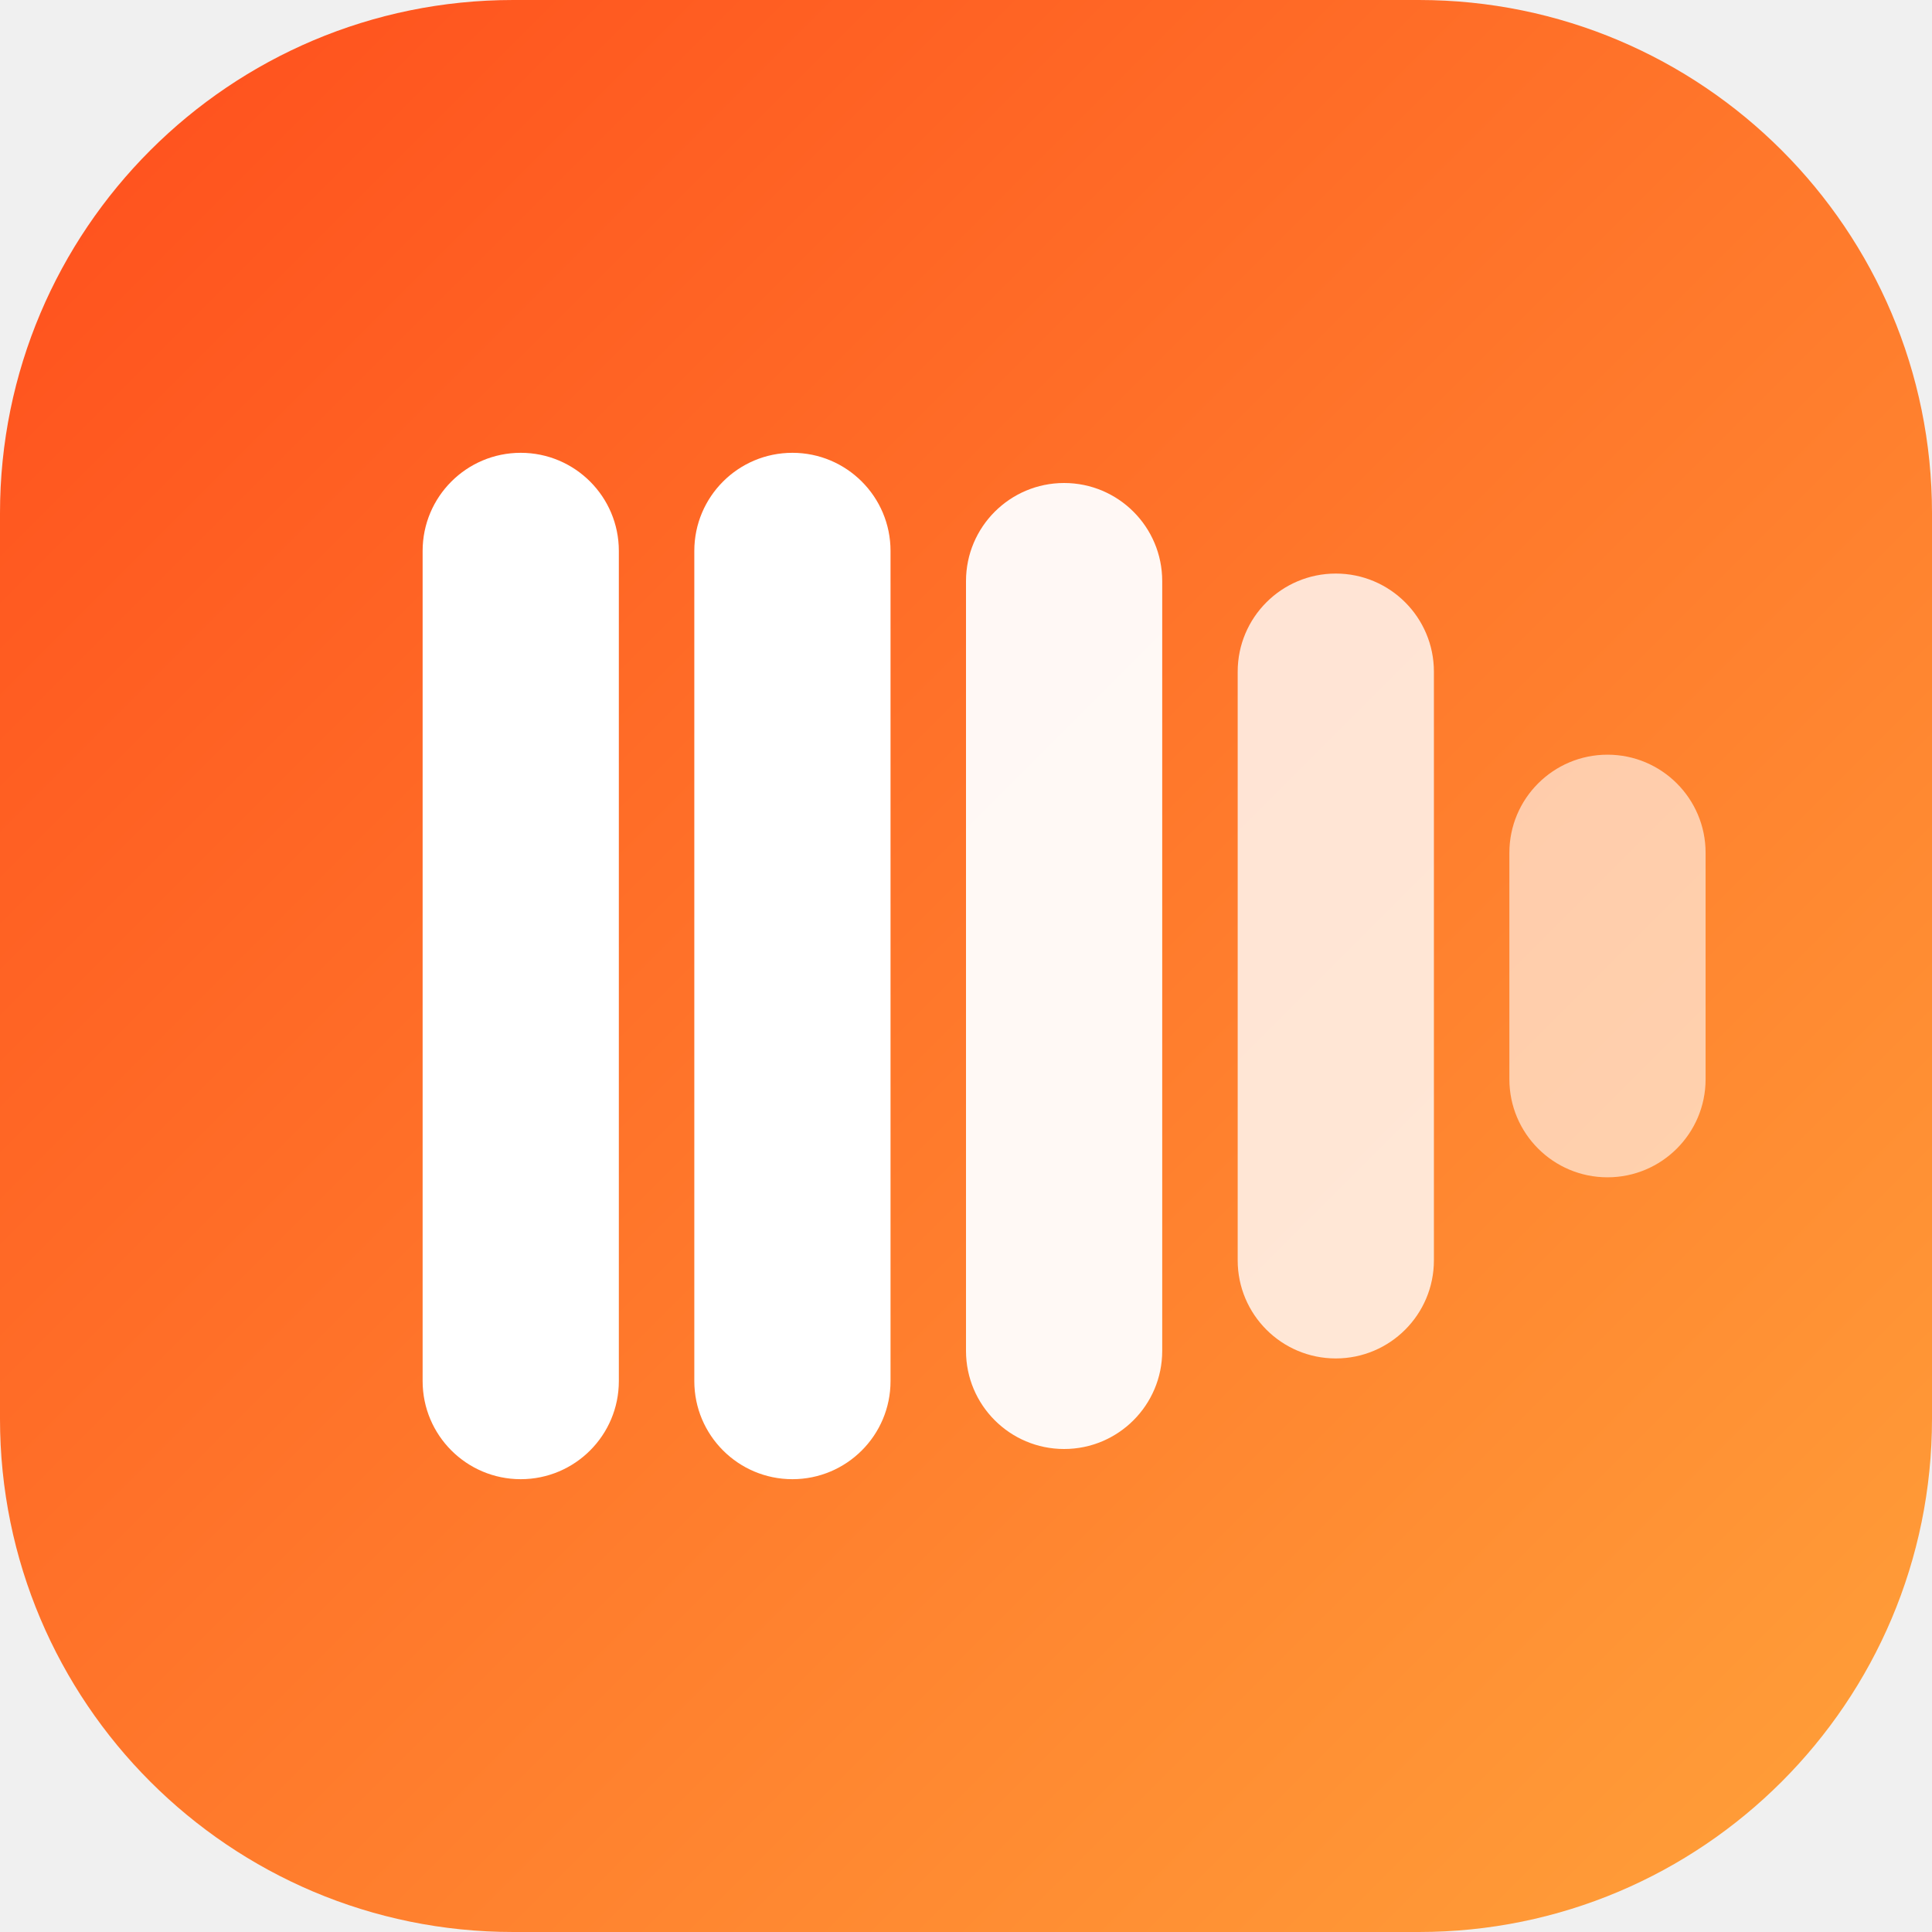
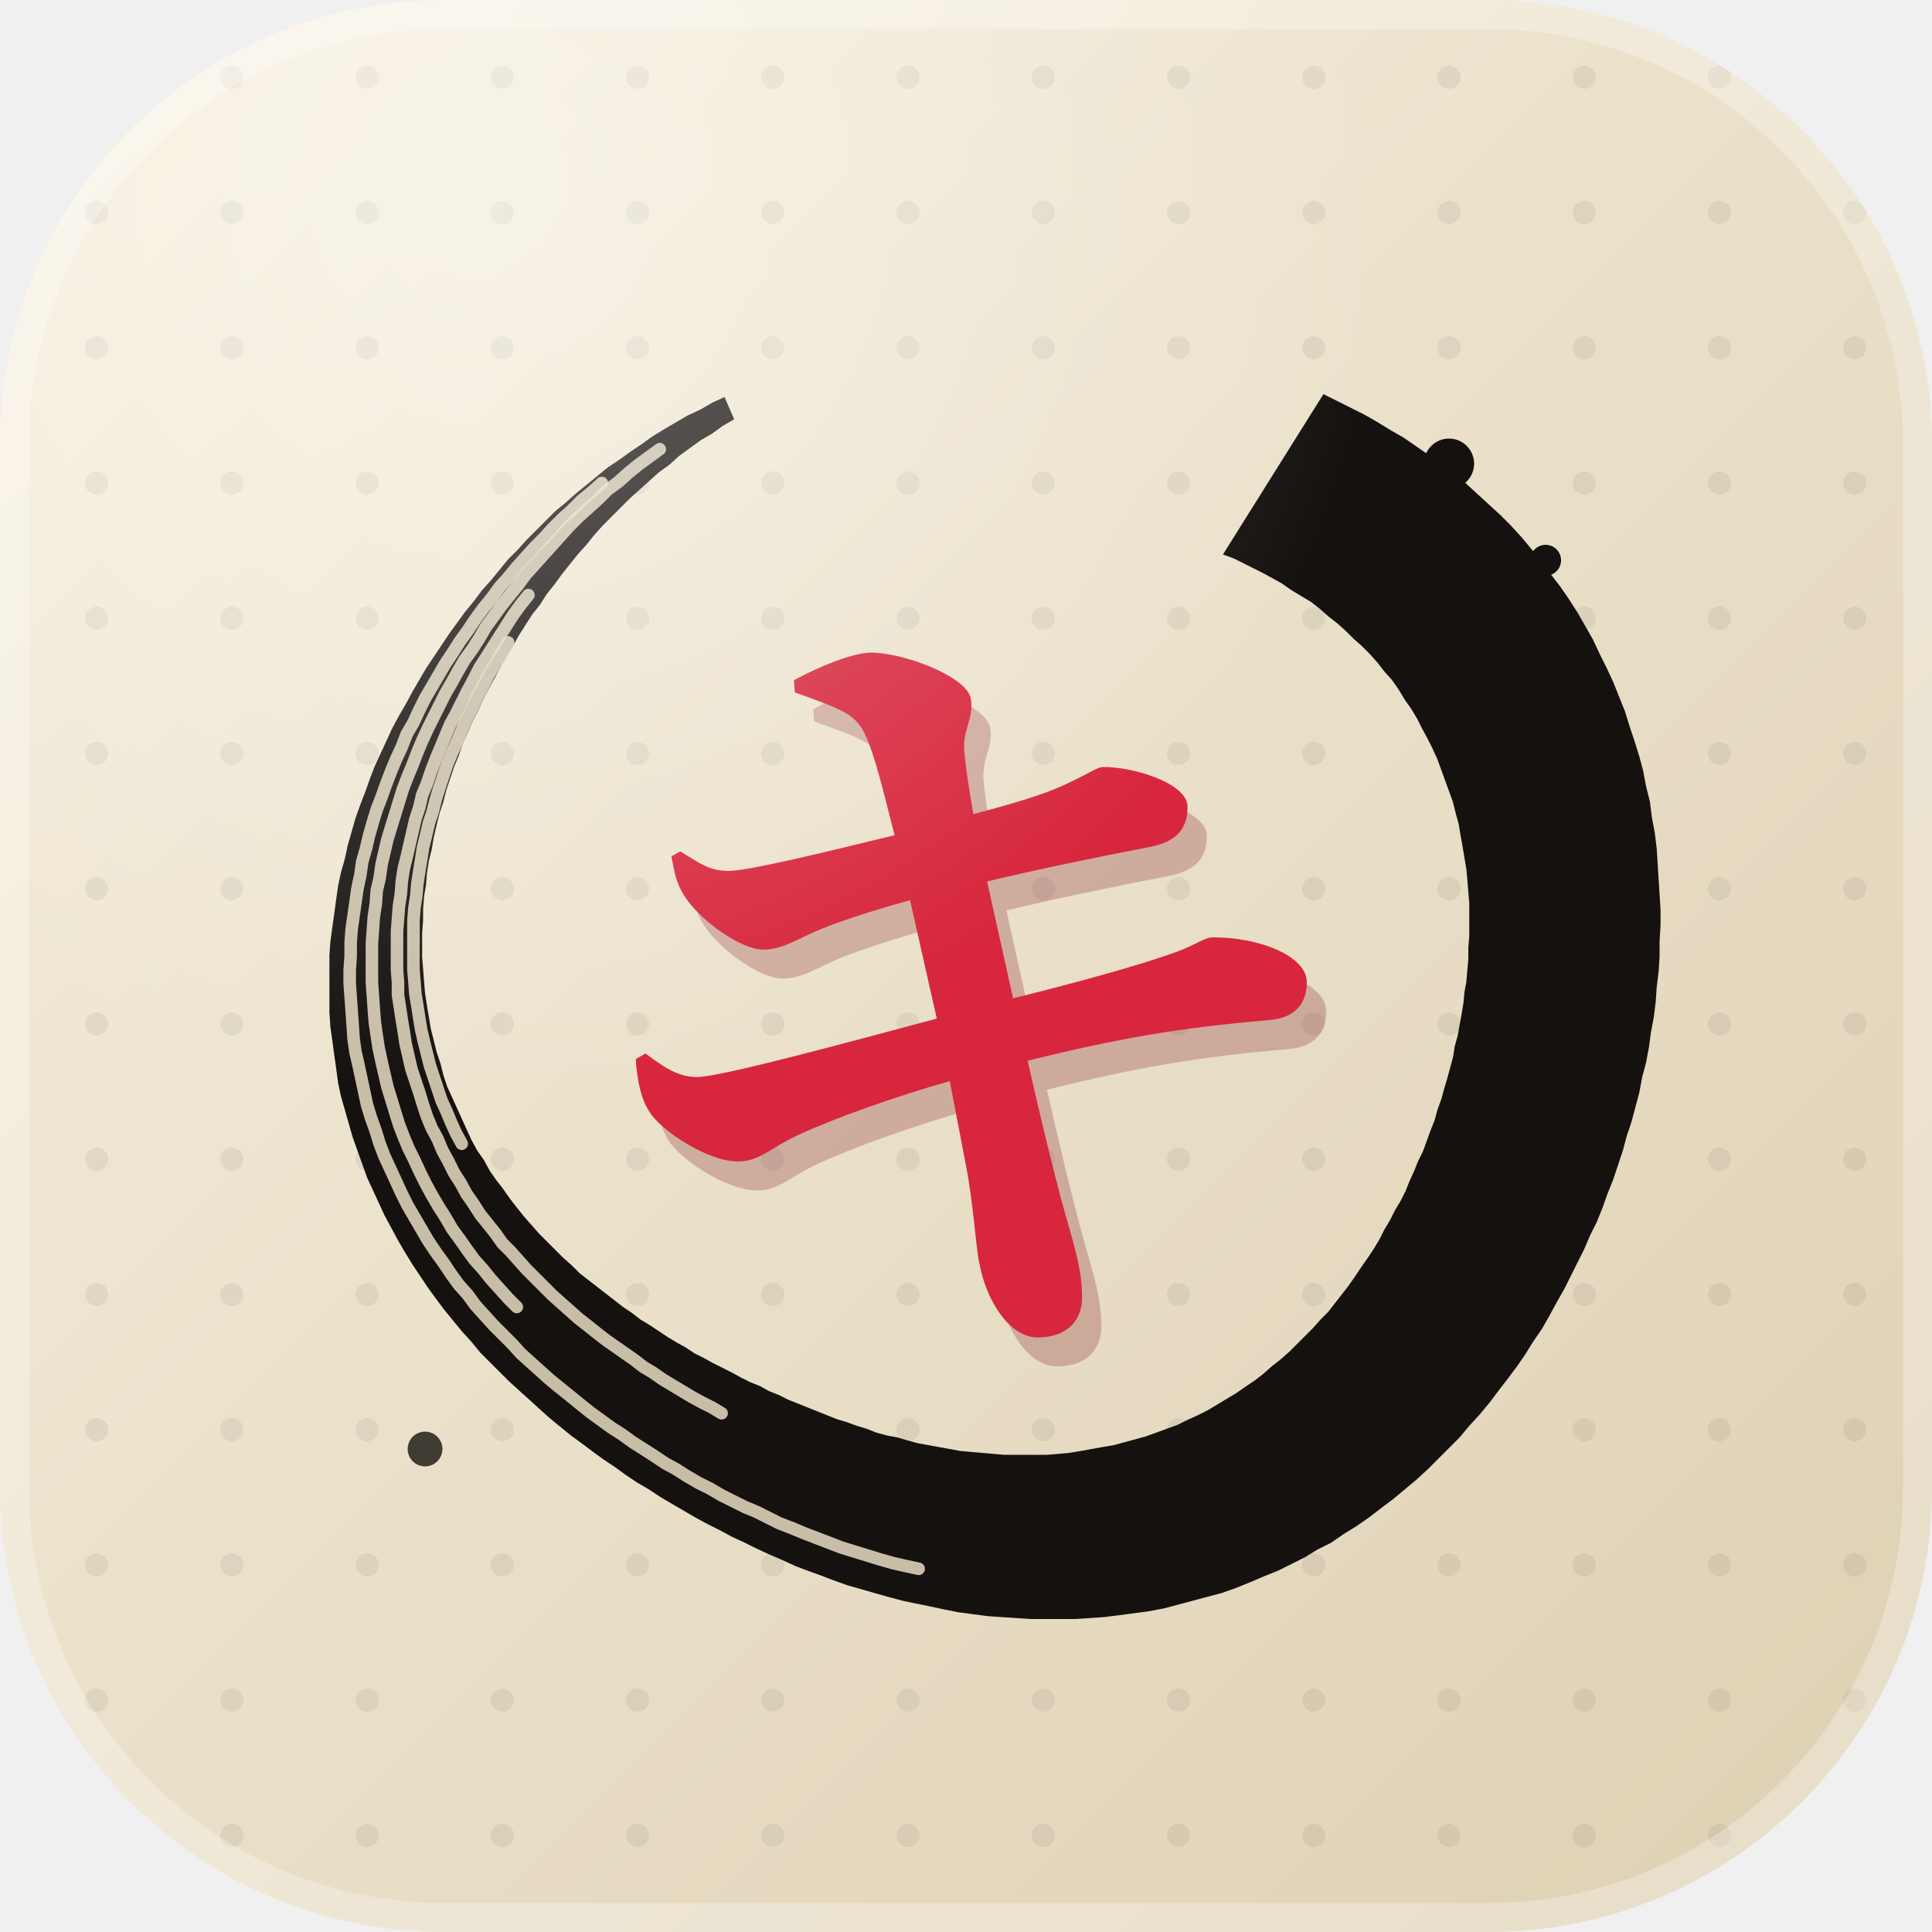
- <svg xmlns="http://www.w3.org/2000/svg" viewBox="0 0 64 64">
+ <svg xmlns="http://www.w3.org/2000/svg" viewBox="0 0 200 200">
  <defs>
-     <linearGradient id="g" x1="0" y1="0" x2="1" y2="1">
-       <stop offset="0" stop-color="#ff4d1c" />
-       <stop offset="1" stop-color="#ffa23a" />
+     <linearGradient id="bIb" x1="0" y1="0" x2="1" y2="1">
+       <stop offset="0" stop-color="#f7f0e0" />
+       <stop offset="1" stop-color="#ddd0b2" />
    </linearGradient>
+     <radialGradient id="gIb" cx=".25" cy=".1" r=".85">
+       <stop offset="0" stop-color="#fff" stop-opacity=".4" />
+       <stop offset=".55" stop-color="#fff" stop-opacity="0" />
+     </radialGradient>
+     <clipPath id="cIb">
+       <rect width="200" height="200" rx="46" />
+     </clipPath>
+     <filter id="sIb" x="-20%" y="-20%" width="140%" height="150%">
+       <feDropShadow dx="0" dy="5" stdDeviation="4" flood-color="#000" flood-opacity=".3" />
+     </filter>
  </defs>
-   <rect width="64" height="64" rx="17" fill="url(#g)" />
-   <g fill="#fff">
-     <rect x="14" y="15" width="6.5" height="34" rx="3.25" />
-     <rect x="23" y="15" width="6.5" height="34" rx="3.25" />
-     <rect x="32" y="16" width="6.5" height="32" rx="3.25" opacity=".95" />
-     <rect x="41" y="19" width="6.5" height="26" rx="3.25" opacity=".8" />
-     <rect x="50" y="25" width="6.5" height="14" rx="3.25" opacity=".6" />
+   <g clip-path="url(#cIb)">
+     <rect width="200" height="200" fill="url(#bIb)" />
+     <g opacity=".06">
+       <circle cx="10" cy="8" r="1.2" fill="#000" />
+       <circle cx="10" cy="22" r="1.2" fill="#000" />
+       <circle cx="10" cy="36" r="1.2" fill="#000" />
+       <circle cx="10" cy="50" r="1.2" fill="#000" />
+       <circle cx="10" cy="64" r="1.2" fill="#000" />
+       <circle cx="10" cy="78" r="1.2" fill="#000" />
+       <circle cx="10" cy="92" r="1.2" fill="#000" />
+       <circle cx="10" cy="106" r="1.2" fill="#000" />
+       <circle cx="10" cy="120" r="1.2" fill="#000" />
+       <circle cx="10" cy="134" r="1.2" fill="#000" />
+       <circle cx="10" cy="148" r="1.2" fill="#000" />
+       <circle cx="10" cy="162" r="1.2" fill="#000" />
+       <circle cx="10" cy="176" r="1.2" fill="#000" />
+       <circle cx="10" cy="190" r="1.2" fill="#000" />
+       <circle cx="24" cy="8" r="1.2" fill="#000" />
+       <circle cx="24" cy="22" r="1.2" fill="#000" />
+       <circle cx="24" cy="36" r="1.2" fill="#000" />
+       <circle cx="24" cy="50" r="1.2" fill="#000" />
+       <circle cx="24" cy="64" r="1.2" fill="#000" />
+       <circle cx="24" cy="78" r="1.2" fill="#000" />
+       <circle cx="24" cy="92" r="1.2" fill="#000" />
+       <circle cx="24" cy="106" r="1.2" fill="#000" />
+       <circle cx="24" cy="120" r="1.2" fill="#000" />
+       <circle cx="24" cy="134" r="1.2" fill="#000" />
+       <circle cx="24" cy="148" r="1.2" fill="#000" />
+       <circle cx="24" cy="162" r="1.2" fill="#000" />
+       <circle cx="24" cy="176" r="1.2" fill="#000" />
+       <circle cx="24" cy="190" r="1.2" fill="#000" />
+       <circle cx="38" cy="8" r="1.2" fill="#000" />
+       <circle cx="38" cy="22" r="1.2" fill="#000" />
+       <circle cx="38" cy="36" r="1.2" fill="#000" />
+       <circle cx="38" cy="50" r="1.2" fill="#000" />
+       <circle cx="38" cy="64" r="1.2" fill="#000" />
+       <circle cx="38" cy="78" r="1.2" fill="#000" />
+       <circle cx="38" cy="92" r="1.2" fill="#000" />
+       <circle cx="38" cy="106" r="1.2" fill="#000" />
+       <circle cx="38" cy="120" r="1.2" fill="#000" />
+       <circle cx="38" cy="134" r="1.2" fill="#000" />
+       <circle cx="38" cy="148" r="1.2" fill="#000" />
+       <circle cx="38" cy="162" r="1.2" fill="#000" />
+       <circle cx="38" cy="176" r="1.2" fill="#000" />
+       <circle cx="38" cy="190" r="1.2" fill="#000" />
+       <circle cx="52" cy="8" r="1.2" fill="#000" />
+       <circle cx="52" cy="22" r="1.2" fill="#000" />
+       <circle cx="52" cy="36" r="1.2" fill="#000" />
+       <circle cx="52" cy="50" r="1.2" fill="#000" />
+       <circle cx="52" cy="64" r="1.2" fill="#000" />
+       <circle cx="52" cy="78" r="1.2" fill="#000" />
+       <circle cx="52" cy="92" r="1.2" fill="#000" />
+       <circle cx="52" cy="106" r="1.2" fill="#000" />
+       <circle cx="52" cy="120" r="1.2" fill="#000" />
+       <circle cx="52" cy="134" r="1.2" fill="#000" />
+       <circle cx="52" cy="148" r="1.2" fill="#000" />
+       <circle cx="52" cy="162" r="1.2" fill="#000" />
+       <circle cx="52" cy="176" r="1.2" fill="#000" />
+       <circle cx="52" cy="190" r="1.2" fill="#000" />
+       <circle cx="66" cy="8" r="1.2" fill="#000" />
+       <circle cx="66" cy="22" r="1.2" fill="#000" />
+       <circle cx="66" cy="36" r="1.2" fill="#000" />
+       <circle cx="66" cy="50" r="1.2" fill="#000" />
+       <circle cx="66" cy="64" r="1.2" fill="#000" />
+       <circle cx="66" cy="78" r="1.2" fill="#000" />
+       <circle cx="66" cy="92" r="1.2" fill="#000" />
+       <circle cx="66" cy="106" r="1.2" fill="#000" />
+       <circle cx="66" cy="120" r="1.2" fill="#000" />
+       <circle cx="66" cy="134" r="1.2" fill="#000" />
+       <circle cx="66" cy="148" r="1.2" fill="#000" />
+       <circle cx="66" cy="162" r="1.2" fill="#000" />
+       <circle cx="66" cy="176" r="1.2" fill="#000" />
+       <circle cx="66" cy="190" r="1.2" fill="#000" />
+       <circle cx="80" cy="8" r="1.2" fill="#000" />
+       <circle cx="80" cy="22" r="1.2" fill="#000" />
+       <circle cx="80" cy="36" r="1.2" fill="#000" />
+       <circle cx="80" cy="50" r="1.2" fill="#000" />
+       <circle cx="80" cy="64" r="1.2" fill="#000" />
+       <circle cx="80" cy="78" r="1.2" fill="#000" />
+       <circle cx="80" cy="92" r="1.2" fill="#000" />
+       <circle cx="80" cy="106" r="1.2" fill="#000" />
+       <circle cx="80" cy="120" r="1.2" fill="#000" />
+       <circle cx="80" cy="134" r="1.2" fill="#000" />
+       <circle cx="80" cy="148" r="1.2" fill="#000" />
+       <circle cx="80" cy="162" r="1.2" fill="#000" />
+       <circle cx="80" cy="176" r="1.2" fill="#000" />
+       <circle cx="80" cy="190" r="1.2" fill="#000" />
+       <circle cx="94" cy="8" r="1.2" fill="#000" />
+       <circle cx="94" cy="22" r="1.2" fill="#000" />
+       <circle cx="94" cy="36" r="1.2" fill="#000" />
+       <circle cx="94" cy="50" r="1.2" fill="#000" />
+       <circle cx="94" cy="64" r="1.2" fill="#000" />
+       <circle cx="94" cy="78" r="1.2" fill="#000" />
+       <circle cx="94" cy="92" r="1.2" fill="#000" />
+       <circle cx="94" cy="106" r="1.2" fill="#000" />
+       <circle cx="94" cy="120" r="1.2" fill="#000" />
+       <circle cx="94" cy="134" r="1.2" fill="#000" />
+       <circle cx="94" cy="148" r="1.2" fill="#000" />
+       <circle cx="94" cy="162" r="1.2" fill="#000" />
+       <circle cx="94" cy="176" r="1.2" fill="#000" />
+       <circle cx="94" cy="190" r="1.2" fill="#000" />
+       <circle cx="108" cy="8" r="1.2" fill="#000" />
+       <circle cx="108" cy="22" r="1.2" fill="#000" />
+       <circle cx="108" cy="36" r="1.2" fill="#000" />
+       <circle cx="108" cy="50" r="1.2" fill="#000" />
+       <circle cx="108" cy="64" r="1.2" fill="#000" />
+       <circle cx="108" cy="78" r="1.2" fill="#000" />
+       <circle cx="108" cy="92" r="1.2" fill="#000" />
+       <circle cx="108" cy="106" r="1.2" fill="#000" />
+       <circle cx="108" cy="120" r="1.2" fill="#000" />
+       <circle cx="108" cy="134" r="1.2" fill="#000" />
+       <circle cx="108" cy="148" r="1.2" fill="#000" />
+       <circle cx="108" cy="162" r="1.2" fill="#000" />
+       <circle cx="108" cy="176" r="1.2" fill="#000" />
+       <circle cx="108" cy="190" r="1.2" fill="#000" />
+       <circle cx="122" cy="8" r="1.2" fill="#000" />
+       <circle cx="122" cy="22" r="1.2" fill="#000" />
+       <circle cx="122" cy="36" r="1.2" fill="#000" />
+       <circle cx="122" cy="50" r="1.2" fill="#000" />
+       <circle cx="122" cy="64" r="1.2" fill="#000" />
+       <circle cx="122" cy="78" r="1.2" fill="#000" />
+       <circle cx="122" cy="92" r="1.2" fill="#000" />
+       <circle cx="122" cy="106" r="1.2" fill="#000" />
+       <circle cx="122" cy="120" r="1.2" fill="#000" />
+       <circle cx="122" cy="134" r="1.2" fill="#000" />
+       <circle cx="122" cy="148" r="1.2" fill="#000" />
+       <circle cx="122" cy="162" r="1.2" fill="#000" />
+       <circle cx="122" cy="176" r="1.2" fill="#000" />
+       <circle cx="122" cy="190" r="1.2" fill="#000" />
+       <circle cx="136" cy="8" r="1.2" fill="#000" />
+       <circle cx="136" cy="22" r="1.2" fill="#000" />
+       <circle cx="136" cy="36" r="1.2" fill="#000" />
+       <circle cx="136" cy="50" r="1.2" fill="#000" />
+       <circle cx="136" cy="64" r="1.2" fill="#000" />
+       <circle cx="136" cy="78" r="1.2" fill="#000" />
+       <circle cx="136" cy="92" r="1.2" fill="#000" />
+       <circle cx="136" cy="106" r="1.2" fill="#000" />
+       <circle cx="136" cy="120" r="1.2" fill="#000" />
+       <circle cx="136" cy="134" r="1.2" fill="#000" />
+       <circle cx="136" cy="148" r="1.2" fill="#000" />
+       <circle cx="136" cy="162" r="1.2" fill="#000" />
+       <circle cx="136" cy="176" r="1.2" fill="#000" />
+       <circle cx="136" cy="190" r="1.2" fill="#000" />
+       <circle cx="150" cy="8" r="1.2" fill="#000" />
+       <circle cx="150" cy="22" r="1.2" fill="#000" />
+       <circle cx="150" cy="36" r="1.2" fill="#000" />
+       <circle cx="150" cy="50" r="1.2" fill="#000" />
+       <circle cx="150" cy="64" r="1.2" fill="#000" />
+       <circle cx="150" cy="78" r="1.2" fill="#000" />
+       <circle cx="150" cy="92" r="1.2" fill="#000" />
+       <circle cx="150" cy="106" r="1.2" fill="#000" />
+       <circle cx="150" cy="120" r="1.2" fill="#000" />
+       <circle cx="150" cy="134" r="1.2" fill="#000" />
+       <circle cx="150" cy="148" r="1.2" fill="#000" />
+       <circle cx="150" cy="162" r="1.2" fill="#000" />
+       <circle cx="150" cy="176" r="1.2" fill="#000" />
+       <circle cx="150" cy="190" r="1.2" fill="#000" />
+       <circle cx="164" cy="8" r="1.2" fill="#000" />
+       <circle cx="164" cy="22" r="1.2" fill="#000" />
+       <circle cx="164" cy="36" r="1.2" fill="#000" />
+       <circle cx="164" cy="50" r="1.2" fill="#000" />
+       <circle cx="164" cy="64" r="1.2" fill="#000" />
+       <circle cx="164" cy="78" r="1.2" fill="#000" />
+       <circle cx="164" cy="92" r="1.2" fill="#000" />
+       <circle cx="164" cy="106" r="1.2" fill="#000" />
+       <circle cx="164" cy="120" r="1.2" fill="#000" />
+       <circle cx="164" cy="134" r="1.2" fill="#000" />
+       <circle cx="164" cy="148" r="1.2" fill="#000" />
+       <circle cx="164" cy="162" r="1.2" fill="#000" />
+       <circle cx="164" cy="176" r="1.2" fill="#000" />
+       <circle cx="164" cy="190" r="1.2" fill="#000" />
+       <circle cx="178" cy="8" r="1.2" fill="#000" />
+       <circle cx="178" cy="22" r="1.2" fill="#000" />
+       <circle cx="178" cy="36" r="1.2" fill="#000" />
+       <circle cx="178" cy="50" r="1.2" fill="#000" />
+       <circle cx="178" cy="64" r="1.2" fill="#000" />
+       <circle cx="178" cy="78" r="1.2" fill="#000" />
+       <circle cx="178" cy="92" r="1.2" fill="#000" />
+       <circle cx="178" cy="106" r="1.2" fill="#000" />
+       <circle cx="178" cy="120" r="1.2" fill="#000" />
+       <circle cx="178" cy="134" r="1.2" fill="#000" />
+       <circle cx="178" cy="148" r="1.2" fill="#000" />
+       <circle cx="178" cy="162" r="1.2" fill="#000" />
+       <circle cx="178" cy="176" r="1.2" fill="#000" />
+       <circle cx="178" cy="190" r="1.2" fill="#000" />
+       <circle cx="192" cy="8" r="1.2" fill="#000" />
+       <circle cx="192" cy="22" r="1.2" fill="#000" />
+       <circle cx="192" cy="36" r="1.2" fill="#000" />
+       <circle cx="192" cy="50" r="1.2" fill="#000" />
+       <circle cx="192" cy="64" r="1.2" fill="#000" />
+       <circle cx="192" cy="78" r="1.2" fill="#000" />
+       <circle cx="192" cy="92" r="1.2" fill="#000" />
+       <circle cx="192" cy="106" r="1.2" fill="#000" />
+       <circle cx="192" cy="120" r="1.2" fill="#000" />
+       <circle cx="192" cy="134" r="1.2" fill="#000" />
+       <circle cx="192" cy="148" r="1.2" fill="#000" />
+       <circle cx="192" cy="162" r="1.2" fill="#000" />
+       <circle cx="192" cy="176" r="1.2" fill="#000" />
+       <circle cx="192" cy="190" r="1.2" fill="#000" />
+     </g>
+     <path d="M137.0 40.8 L138.4 41.5 L139.8 42.2 L141.2 42.9 L142.6 43.7 L143.9 44.5 L145.3 45.3 L146.6 46.2 L147.9 47.1 L149.2 48.0 L150.5 49.0 L151.7 50.0 L152.9 51.1 L154.1 52.2 L155.3 53.3 L156.4 54.4 L157.5 55.6 L158.5 56.8 L159.6 58.1 L160.5 59.4 L161.5 60.7 L162.4 62.0 L163.3 63.4 L164.1 64.8 L164.9 66.2 L165.6 67.7 L166.3 69.1 L167.0 70.6 L167.6 72.1 L168.2 73.6 L168.7 75.2 L169.2 76.7 L169.7 78.3 L170.1 79.8 L170.4 81.4 L170.8 83.0 L171.0 84.6 L171.3 86.2 L171.5 87.8 L171.6 89.4 L171.7 91.0 L171.8 92.6 L171.9 94.2 L171.9 95.8 L171.8 97.4 L171.8 99.0 L171.7 100.6 L171.5 102.2 L171.4 103.7 L171.2 105.3 L170.9 106.9 L170.7 108.4 L170.4 110.0 L170.0 111.5 L169.7 113.1 L169.3 114.6 L168.9 116.1 L168.4 117.6 L168.0 119.1 L167.5 120.6 L167.0 122.1 L166.4 123.6 L165.9 125.0 L165.3 126.5 L164.6 127.9 L164.0 129.3 L163.3 130.7 L162.6 132.1 L161.9 133.5 L161.1 134.9 L160.4 136.2 L159.6 137.6 L158.7 138.9 L157.9 140.2 L157.0 141.5 L156.1 142.7 L155.1 144.0 L154.2 145.2 L153.2 146.4 L152.1 147.6 L151.1 148.8 L150.0 149.9 L148.9 151.0 L147.8 152.1 L146.6 153.2 L145.4 154.2 L144.2 155.2 L143.0 156.1 L141.7 157.1 L140.4 158.0 L139.1 158.8 L137.8 159.7 L136.4 160.4 L135.1 161.2 L133.7 161.9 L132.3 162.6 L130.8 163.2 L129.4 163.8 L127.9 164.4 L126.5 164.9 L125.0 165.3 L123.5 165.7 L122.0 166.1 L120.5 166.5 L118.9 166.8 L117.4 167.0 L115.9 167.2 L114.3 167.4 L112.8 167.5 L111.3 167.6 L109.8 167.6 L108.2 167.6 L106.7 167.6 L105.2 167.5 L103.7 167.4 L102.2 167.3 L100.7 167.1 L99.2 166.9 L97.7 166.6 L96.3 166.3 L94.8 166.0 L93.4 165.7 L91.9 165.3 L90.5 164.9 L89.1 164.5 L87.7 164.1 L86.3 163.6 L85.0 163.1 L83.6 162.6 L82.3 162.1 L81.0 161.5 L79.6 160.9 L78.3 160.3 L77.1 159.7 L75.8 159.1 L74.5 158.4 L73.3 157.8 L72.0 157.1 L70.8 156.4 L69.6 155.7 L68.4 155.0 L67.2 154.2 L66.0 153.5 L64.8 152.7 L63.7 151.9 L62.5 151.1 L61.4 150.3 L60.2 149.4 L59.1 148.6 L58.0 147.7 L56.9 146.8 L55.9 145.9 L54.8 144.9 L53.8 144.0 L52.7 143.0 L51.7 142.0 L50.7 141.0 L49.7 140.0 L48.8 138.9 L47.8 137.8 L46.9 136.7 L46.0 135.6 L45.1 134.4 L44.3 133.3 L43.5 132.1 L42.7 130.9 L41.9 129.6 L41.2 128.4 L40.5 127.1 L39.8 125.8 L39.2 124.5 L38.6 123.2 L38.0 121.9 L37.5 120.5 L37.0 119.1 L36.5 117.7 L36.1 116.3 L35.7 114.9 L35.3 113.5 L35.0 112.1 L34.8 110.6 L34.6 109.2 L34.4 107.7 L34.2 106.3 L34.1 104.8 L34.1 103.3 L34.1 101.9 L34.1 100.4 L34.1 98.9 L34.2 97.5 L34.4 96.0 L34.6 94.6 L34.8 93.1 L35.0 91.7 L35.3 90.3 L35.7 88.9 L36.0 87.5 L36.4 86.1 L36.8 84.7 L37.3 83.3 L37.8 82.0 L38.3 80.6 L38.8 79.3 L39.4 78.0 L40.0 76.7 L40.6 75.4 L41.3 74.1 L42.0 72.9 L42.7 71.6 L43.4 70.4 L44.1 69.2 L44.9 68.0 L45.7 66.8 L46.5 65.6 L47.3 64.5 L48.1 63.4 L49.0 62.3 L49.9 61.1 L50.8 60.1 L51.7 59.0 L52.6 57.9 L53.6 56.9 L54.5 55.9 L55.5 54.9 L56.5 53.9 L57.5 52.9 L58.6 52.0 L59.6 51.1 L60.7 50.2 L61.8 49.3 L62.9 48.4 L64.1 47.6 L65.2 46.8 L66.4 46.0 L67.5 45.2 L68.8 44.4 L70.0 43.7 L71.2 43.0 L72.5 42.4 L73.7 41.7 L75.0 41.1 L76.0 43.4 L74.8 44.1 L73.7 44.9 L72.5 45.6 L71.4 46.4 L70.3 47.2 L69.3 48.1 L68.2 48.9 L67.2 49.8 L66.2 50.7 L65.2 51.6 L64.3 52.5 L63.3 53.5 L62.4 54.4 L61.5 55.4 L60.7 56.4 L59.8 57.4 L59.0 58.4 L58.2 59.4 L57.4 60.5 L56.6 61.5 L55.9 62.6 L55.1 63.6 L54.4 64.7 L53.7 65.8 L53.1 66.9 L52.4 68.0 L51.8 69.1 L51.2 70.2 L50.6 71.3 L50.0 72.4 L49.5 73.6 L48.9 74.7 L48.4 75.9 L47.9 77.0 L47.5 78.2 L47.0 79.4 L46.6 80.6 L46.2 81.8 L45.9 83.0 L45.5 84.2 L45.2 85.4 L44.9 86.7 L44.7 87.9 L44.4 89.1 L44.2 90.4 L44.1 91.6 L43.9 92.8 L43.8 94.1 L43.8 95.3 L43.7 96.6 L43.7 97.9 L43.7 99.1 L43.8 100.3 L43.9 101.6 L44.0 102.8 L44.2 104.1 L44.4 105.3 L44.6 106.5 L44.9 107.7 L45.2 108.9 L45.6 110.1 L45.9 111.3 L46.3 112.5 L46.8 113.6 L47.3 114.7 L47.8 115.8 L48.3 116.9 L48.8 118.0 L49.4 119.1 L50.1 120.1 L50.7 121.2 L51.4 122.2 L52.1 123.1 L52.8 124.1 L53.5 125.0 L54.3 126.0 L55.1 126.9 L55.8 127.7 L56.7 128.6 L57.5 129.4 L58.3 130.2 L59.2 131.0 L60.0 131.8 L60.9 132.5 L61.8 133.2 L62.7 133.9 L63.6 134.6 L64.5 135.3 L65.4 135.9 L66.3 136.6 L67.3 137.2 L68.2 137.8 L69.1 138.4 L70.1 139.0 L71.0 139.5 L71.9 140.1 L72.9 140.6 L73.8 141.1 L74.8 141.6 L75.8 142.1 L76.7 142.6 L77.7 143.1 L78.7 143.5 L79.6 144.0 L80.6 144.4 L81.6 144.9 L82.6 145.3 L83.6 145.7 L84.6 146.1 L85.6 146.5 L86.6 146.9 L87.6 147.2 L88.7 147.6 L89.7 147.9 L90.7 148.3 L91.8 148.6 L92.9 148.8 L93.9 149.1 L95.0 149.4 L96.1 149.6 L97.2 149.8 L98.3 150.0 L99.4 150.2 L100.5 150.3 L101.6 150.4 L102.8 150.5 L103.9 150.6 L105.0 150.6 L106.2 150.6 L107.3 150.6 L108.4 150.6 L109.6 150.5 L110.7 150.4 L111.9 150.2 L113.0 150.0 L114.1 149.8 L115.3 149.6 L116.4 149.3 L117.5 149.0 L118.6 148.7 L119.7 148.3 L120.8 147.9 L121.9 147.5 L122.9 147.0 L124.0 146.5 L125.0 146.0 L126.0 145.4 L127.0 144.8 L128.0 144.2 L129.0 143.5 L129.9 142.9 L130.8 142.2 L131.7 141.4 L132.6 140.7 L133.5 139.9 L134.3 139.1 L135.1 138.3 L135.9 137.5 L136.7 136.6 L137.5 135.8 L138.2 134.9 L138.9 134.0 L139.6 133.1 L140.3 132.1 L140.9 131.2 L141.6 130.2 L142.2 129.3 L142.8 128.3 L143.3 127.3 L143.9 126.3 L144.4 125.3 L145.0 124.3 L145.5 123.3 L145.9 122.3 L146.4 121.2 L146.8 120.2 L147.3 119.2 L147.7 118.1 L148.1 117.0 L148.5 116.0 L148.8 114.9 L149.2 113.8 L149.5 112.7 L149.8 111.7 L150.1 110.6 L150.4 109.5 L150.6 108.3 L150.9 107.2 L151.1 106.1 L151.3 105.0 L151.5 103.8 L151.6 102.7 L151.8 101.6 L151.9 100.4 L152.0 99.3 L152.0 98.1 L152.1 96.9 L152.1 95.8 L152.1 94.6 L152.1 93.5 L152.0 92.3 L151.9 91.1 L151.8 90.0 L151.6 88.8 L151.4 87.6 L151.2 86.5 L151.0 85.3 L150.7 84.2 L150.4 83.0 L150.0 81.9 L149.6 80.8 L149.2 79.7 L148.8 78.6 L148.3 77.5 L147.8 76.5 L147.2 75.4 L146.7 74.4 L146.1 73.4 L145.4 72.4 L144.8 71.4 L144.1 70.4 L143.3 69.5 L142.6 68.6 L141.8 67.7 L141.0 66.9 L140.1 66.1 L139.3 65.3 L138.4 64.5 L137.5 63.8 L136.6 63.0 L135.7 62.3 L134.7 61.7 L133.7 61.1 L132.7 60.4 L131.8 59.9 L130.7 59.3 L129.7 58.8 L128.7 58.3 L127.7 57.8 L126.6 57.4Z" fill="#15110e" />
+     <polyline points="95.1,162.4 93.7,162.1 92.4,161.8 91.0,161.4 89.7,161.0 88.4,160.6 87.1,160.2 85.8,159.7 84.5,159.2 83.2,158.7 82.0,158.2 80.7,157.7 79.5,157.1 78.3,156.5 77.1,156.0 75.9,155.4 74.7,154.8 73.5,154.1 72.3,153.5 71.1,152.8 70.0,152.1 68.9,151.5 67.7,150.7 66.6,150.0 65.5,149.3 64.4,148.5 63.3,147.8 62.2,147.0 61.1,146.2 60.1,145.4 59.0,144.5 58.0,143.7 56.9,142.8 55.9,141.9 54.9,141.0 53.9,140.1 53.0,139.1 52.0,138.1 51.1,137.2 50.1,136.1 49.2,135.1 48.4,134.0 47.5,133.0 46.7,131.9 45.9,130.7 45.1,129.6 44.3,128.4 43.6,127.2 42.9,126.0 42.2,124.8 41.6,123.6 41.0,122.3 40.4,121.0 39.8,119.7 39.3,118.4 38.9,117.1 38.4,115.7 38.0,114.4 37.7,113.0 37.4,111.6 37.1,110.2 36.8,108.9 36.6,107.5 36.5,106.0 36.4,104.6 36.3,103.2 36.2,101.8 36.2,100.4 36.3,99.0 36.3,97.6 36.4,96.2 36.6,94.8 36.8,93.4 37.0,92.0 37.3,90.6 37.5,89.2 37.9,87.8 38.2,86.5 38.6,85.1 39.0,83.8 39.5,82.5 40.0,81.1 40.5,79.8 41.0,78.6 41.6,77.3 42.1,76.0 42.8,74.8 43.4,73.5 44.0,72.3 44.7,71.1 45.4,69.9 46.1,68.7 46.9,67.5 47.6,66.4 48.4,65.3 49.2,64.1 50.0,63.0 50.9,61.9 51.7,60.8 52.6,59.8 53.5,58.7 54.4,57.7 55.3,56.7 56.3,55.7 57.2,54.7 58.2,53.7 59.2,52.8 60.2,51.8 61.3,50.9 62.3,50.0" fill="none" stroke="#e7dcc3" stroke-width="1.3" stroke-linecap="round" opacity=".85" />
+     <polyline points="74.7,146.3 73.7,145.7 72.7,145.2 71.6,144.6 70.6,144.0 69.6,143.4 68.6,142.8 67.6,142.1 66.6,141.5 65.7,140.8 64.7,140.1 63.7,139.4 62.7,138.7 61.8,138.0 60.8,137.2 59.9,136.5 59.0,135.7 58.1,134.9 57.2,134.1 56.3,133.2 55.4,132.3 54.5,131.4 53.7,130.5 52.9,129.6 52.0,128.7 51.3,127.7 50.5,126.7 49.7,125.7 49.0,124.6 48.3,123.6 47.7,122.5 47.0,121.4 46.4,120.2 45.8,119.1 45.3,117.9 44.7,116.8 44.2,115.6 43.8,114.4 43.4,113.1 43.0,111.9 42.6,110.7 42.3,109.4 42.0,108.1 41.8,106.8 41.6,105.6 41.4,104.3 41.2,103.0 41.2,101.7 41.1,100.4 41.1,99.1 41.1,97.7 41.1,96.4 41.2,95.1 41.3,93.8 41.5,92.5 41.6,91.2 41.8,89.9 42.1,88.7 42.4,87.4 42.7,86.1 43.0,84.8 43.4,83.6 43.7,82.3 44.2,81.1 44.6,79.9 45.1,78.6 45.6,77.4 46.1,76.2 46.6,75.0 47.2,73.9 47.8,72.7 48.4,71.5 49.0,70.4 49.6,69.2 50.3,68.1 51.0,67.0 51.7,65.9 52.4,64.8 53.1,63.7 53.9,62.6 54.7,61.6" fill="none" stroke="#e7dcc3" stroke-width="1.3" stroke-linecap="round" opacity=".85" />
+     <polyline points="53.5,135.3 52.6,134.4 51.7,133.4 50.8,132.4 50.0,131.4 49.1,130.4 48.3,129.3 47.6,128.3 46.8,127.2 46.1,126.0 45.4,124.9 44.7,123.7 44.1,122.6 43.5,121.4 42.9,120.1 42.3,118.9 41.8,117.7 41.3,116.4 40.9,115.1 40.5,113.8 40.1,112.5 39.8,111.2 39.5,109.9 39.2,108.5 39.0,107.2 38.8,105.8 38.7,104.5 38.6,103.1 38.5,101.7 38.5,100.4 38.5,99.0 38.5,97.7 38.6,96.3 38.7,94.9 38.9,93.6 39.0,92.2 39.3,90.9 39.5,89.5 39.8,88.2 40.1,86.9 40.5,85.6 40.9,84.3 41.3,83.0 41.7,81.7 42.2,80.4 42.7,79.2 43.2,77.9 43.7,76.7 44.3,75.4 44.9,74.2 45.5,73.0 46.1,71.8 46.8,70.6 47.4,69.5 48.1,68.3 48.9,67.2 49.6,66.1 50.3,64.9 51.1,63.8 51.9,62.7 52.7,61.7 53.6,60.6 54.4,59.5 55.3,58.5 56.2,57.5 57.1,56.5 58.0,55.5 58.9,54.5 59.9,53.5 60.9,52.6 61.9,51.7 62.9,50.7 64.0,49.9 65.0,49.0 66.1,48.1 67.2,47.3 68.3,46.5" fill="none" stroke="#e7dcc3" stroke-width="1.3" stroke-linecap="round" opacity=".85" />
+     <polyline points="47.8,118.4 47.2,117.3 46.7,116.2 46.2,115.0 45.7,113.9 45.3,112.7 44.9,111.5 44.5,110.3 44.2,109.1 43.9,107.9 43.6,106.6 43.4,105.4 43.2,104.1 43.0,102.9 42.9,101.6 42.8,100.4 42.8,99.1 42.8,97.8 42.8,96.5 42.8,95.3 42.9,94.0 43.1,92.7 43.2,91.5 43.4,90.2 43.6,89.0 43.8,87.7 44.1,86.5 44.4,85.2 44.8,84.0 45.1,82.8 45.5,81.5 45.9,80.3 46.3,79.1 46.8,77.9 47.3,76.8 47.8,75.6 48.3,74.4 48.9,73.3 49.4,72.1 50.0,71.0 50.6,69.8 51.3,68.7 51.9,67.6 52.6,66.5" fill="none" stroke="#e7dcc3" stroke-width="1.3" stroke-linecap="round" opacity=".85" />
+     <g opacity=".25">
+       <path d="M250 424C275 424 293 438 323 450C353 462 392 474 431 485L464 339C352 309 197 267 169 267C149 267 134 274 105 296L93 289C95 260 100 239 110 224C123 202 182 162 220 163C245 163 260 180 292 195C337 216 413 243 480 262L499 163C510 108 512 54 517 35C525 -7 553 -55 590 -54C627 -53 643 -31 643 -5C643 34 632 62 616 121C607 156 593 211 576 287C688 315 766 328 872 337C912 340 920 364 920 384C920 416 861 440 802 439C793 438 783 430 759 421C715 405 635 383 558 364L526 508C584 522 666 539 724 550C763 557 773 576 773 600C773 630 703 650 668 649C660 649 635 630 591 615C568 607 543 600 509 591C504 621 500 645 498 667C495 695 510 708 506 733C502 760 424 790 383 790C361 790 319 773 288 756L289 741C350 719 365 714 377 686C387 665 398 620 412 565C330 545 232 521 208 521C183 521 171 531 148 545L137 539C141 517 143 506 153 490C173 459 223 424 250 424Z" fill="#7a0f1d" transform="translate(60.00 136.92) scale(0.084 -0.084)" />
+     </g>
+     <path d="M250 424C275 424 293 438 323 450C353 462 392 474 431 485L464 339C352 309 197 267 169 267C149 267 134 274 105 296L93 289C95 260 100 239 110 224C123 202 182 162 220 163C245 163 260 180 292 195C337 216 413 243 480 262L499 163C510 108 512 54 517 35C525 -7 553 -55 590 -54C627 -53 643 -31 643 -5C643 34 632 62 616 121C607 156 593 211 576 287C688 315 766 328 872 337C912 340 920 364 920 384C920 416 861 440 802 439C793 438 783 430 759 421C715 405 635 383 558 364L526 508C584 522 666 539 724 550C763 557 773 576 773 600C773 630 703 650 668 649C660 649 635 630 591 615C568 607 543 600 509 591C504 621 500 645 498 667C495 695 510 708 506 733C502 760 424 790 383 790C361 790 319 773 288 756L289 741C350 719 365 714 377 686C387 665 398 620 412 565C330 545 232 521 208 521C183 521 171 531 148 545L137 539C141 517 143 506 153 490C173 459 223 424 250 424Z" fill="#d7263d" transform="translate(58.00 133.92) scale(0.084 -0.084)" />
+     <circle cx="150" cy="48" r="2.6" fill="#15110e" />
+     <circle cx="160" cy="58" r="1.6" fill="#15110e" />
+     <circle cx="44" cy="150" r="1.8" fill="#15110e" opacity=".8" />
+     <rect width="200" height="200" fill="url(#gIb)" />
  </g>
+   <rect x="1.5" y="1.5" width="197" height="197" rx="44.5" fill="none" stroke="#fff" stroke-opacity=".28" stroke-width="3" />
</svg>
